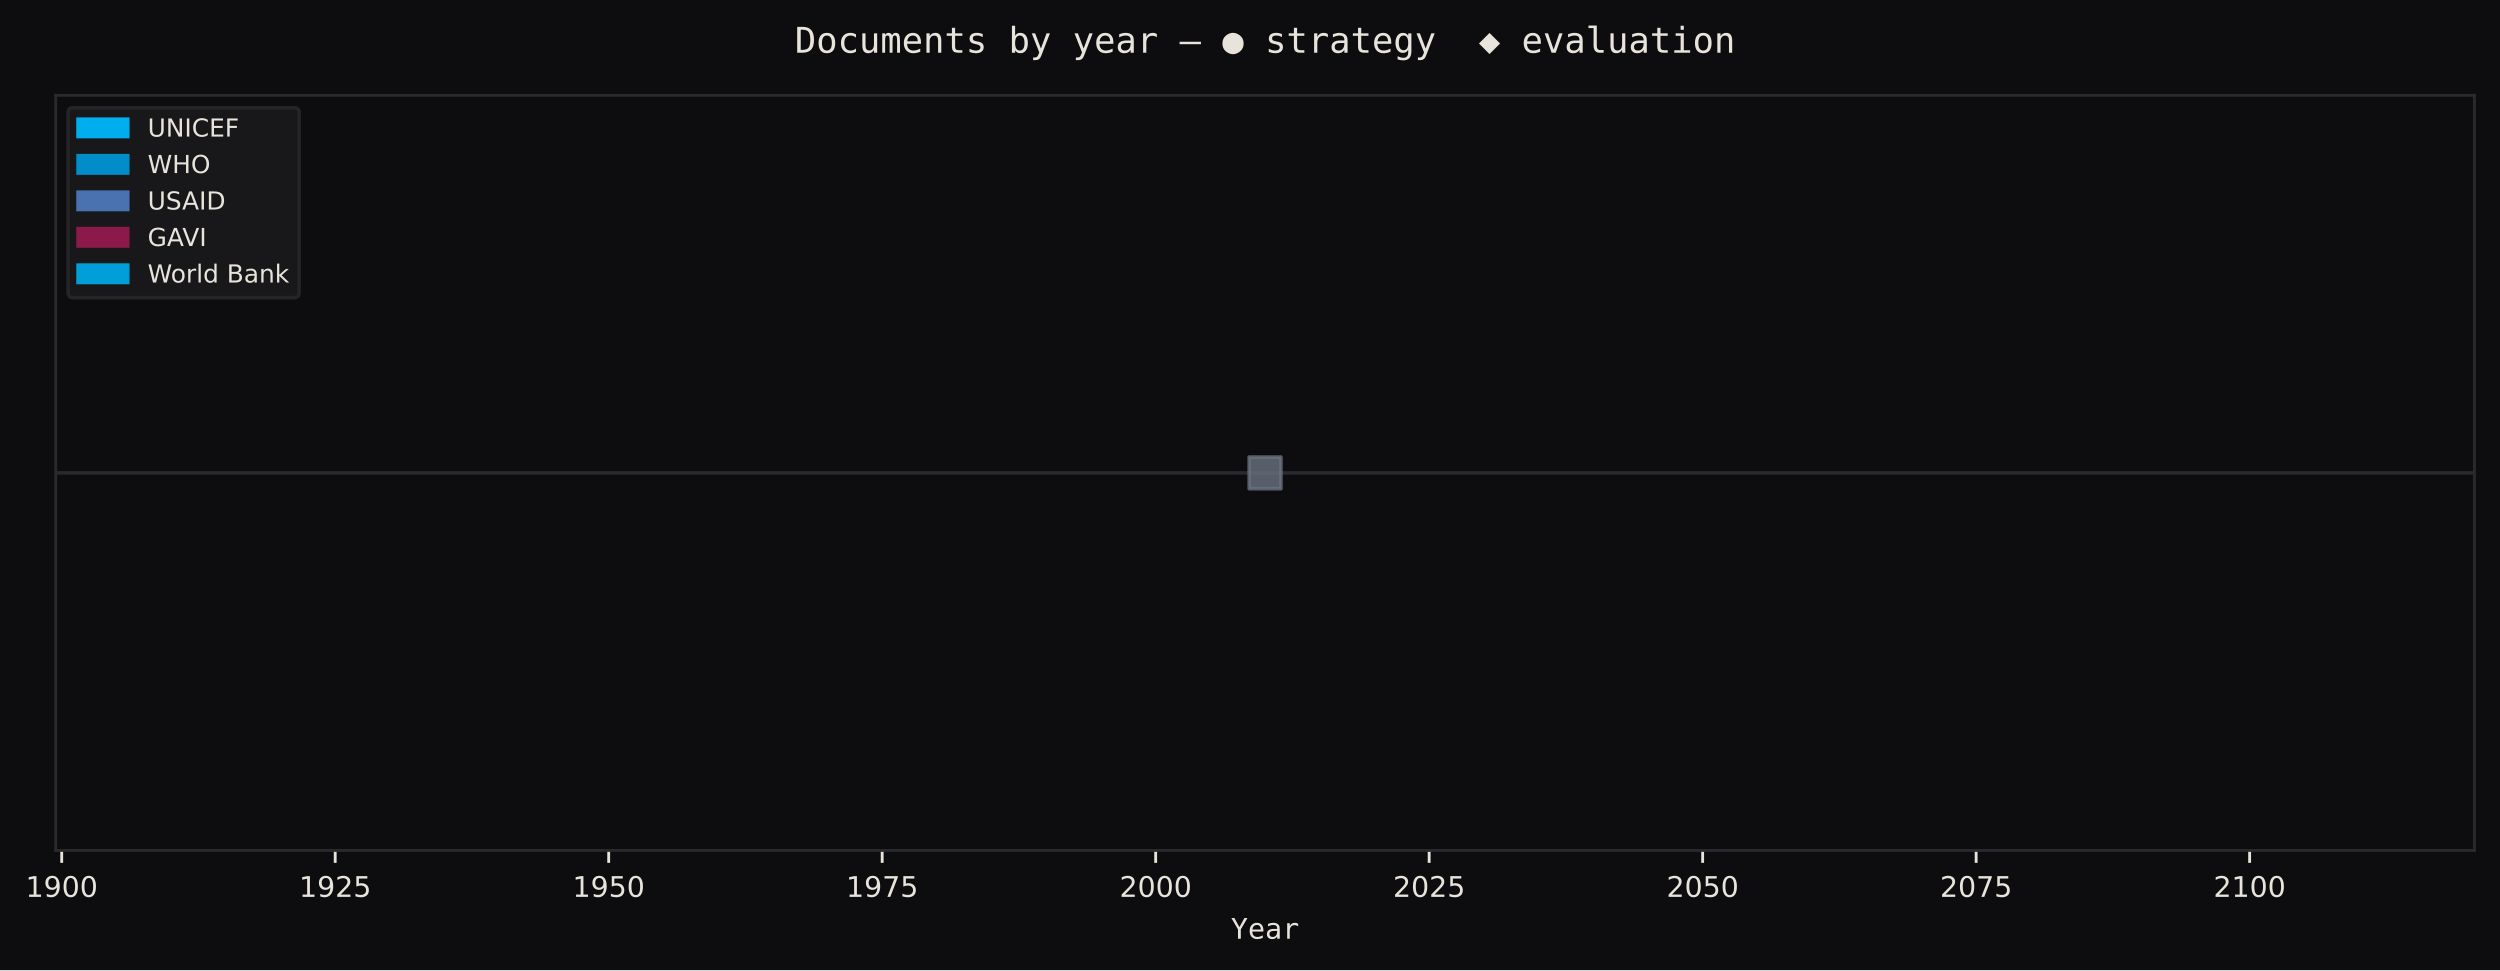
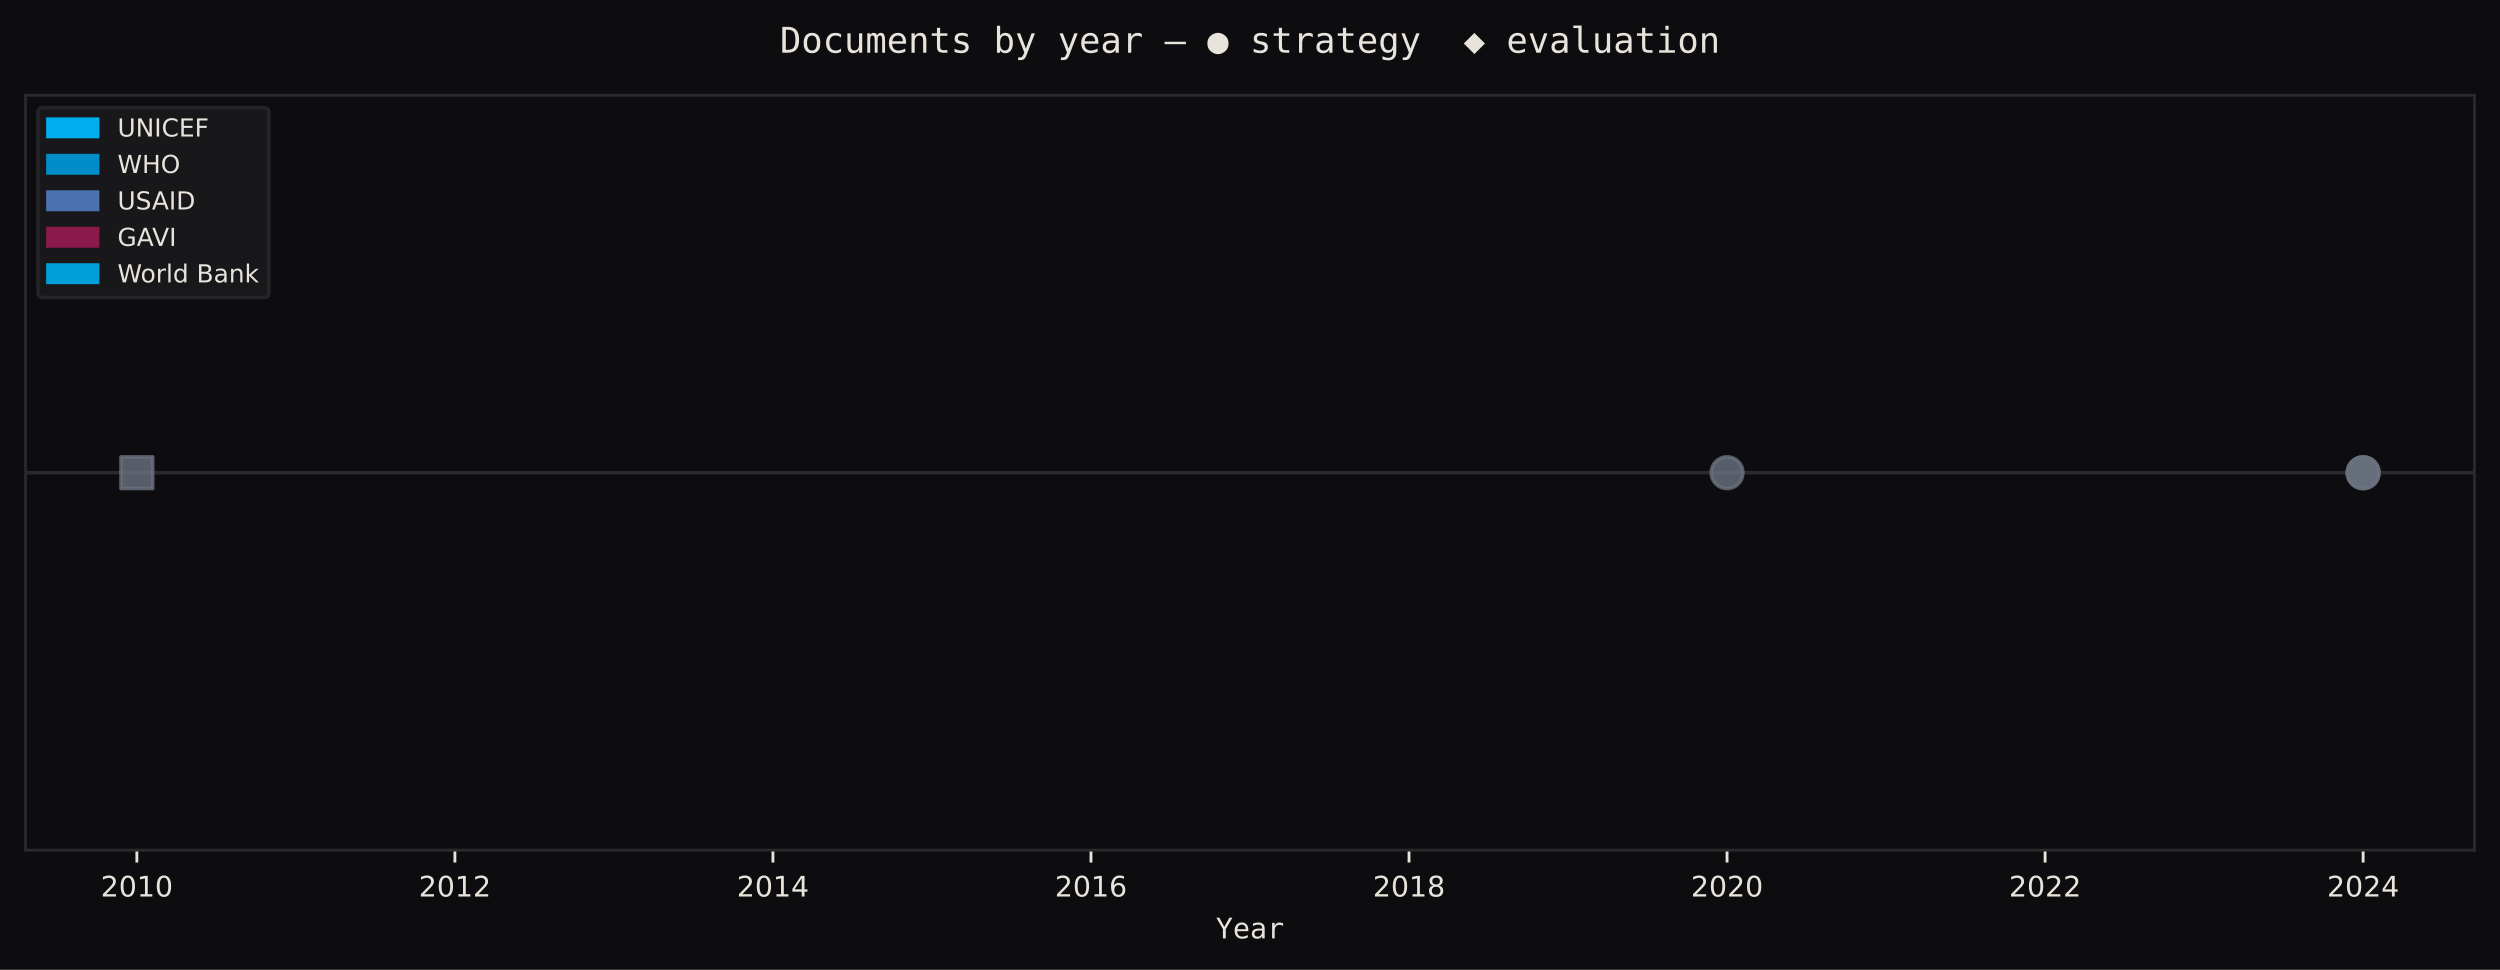
- <svg xmlns="http://www.w3.org/2000/svg" xmlns:xlink="http://www.w3.org/1999/xlink" width="704.148pt" height="273.259pt" viewBox="0 0 704.148 273.259" version="1.1">
+ <svg xmlns="http://www.w3.org/2000/svg" xmlns:xlink="http://www.w3.org/1999/xlink" width="704.4pt" height="273.259pt" viewBox="0 0 704.4 273.259" version="1.1">
  <defs>
    <style type="text/css">*{stroke-linejoin: round; stroke-linecap: butt}</style>
  </defs>
  <g id="figure_1">
    <g id="patch_1">
-       <path d="M 0 273.259  L 704.148 273.259  L 704.148 0  L 0 0  z " style="fill: #0d0d0f" />
+       <path d="M 0 273.259  L 704.4 273.259  L 704.4 0  L 0 0  z " style="fill: #0d0d0f" />
    </g>
    <g id="axes_1">
      <g id="patch_2">
-         <path d="M 15.685 239.532  L 696.948 239.532  L 696.948 26.852  L 15.685 26.852  z " style="fill: #0d0d0f" />
+         <path d="M 7.2 239.532  L 697.2 239.532  L 697.2 26.852  L 7.2 26.852  z " style="fill: #0d0d0f" />
      </g>
      <g id="line2d_1">
-         <path d="M 15.685 133.192  L 696.948 133.192  " clip-path="url(#pc8e62abcc4)" style="fill: none; stroke: #2a2a2e; stroke-linecap: square" />
+         <path d="M 7.2 133.192  L 697.2 133.192  " clip-path="url(#pa1f6f0c1e7)" style="fill: none; stroke: #2a2a2e; stroke-linecap: square" />
      </g>
      <g id="matplotlib.axis_1">
        <g id="xtick_1">
          <g id="line2d_2">
            <defs>
-               <path id="m8411ef0362" d="M 0 0  L 0 3.5  " style="stroke: #e8e4dc; stroke-width: 0.8" />
-             </defs>
-             <g>
-               <use xlink:href="#m8411ef0362" x="17.38" y="239.532" style="fill: #e8e4dc; stroke: #e8e4dc; stroke-width: 0.8" />
+               <path id="md924db28dc" d="M 0 0  L 0 3.5  " style="stroke: #e8e4dc; stroke-width: 0.8" />
+             </defs>
+             <g>
+               <use xlink:href="#md924db28dc" x="38.564" y="239.532" style="fill: #e8e4dc; stroke: #e8e4dc; stroke-width: 0.8" />
            </g>
          </g>
          <g id="text_1">
-             <g style="fill: #e8e4dc" transform="translate(7.2 252.6103) scale(0.08 -0.08)">
+             <g style="fill: #e8e4dc" transform="translate(28.38364 252.6103) scale(0.08 -0.08)">
              <defs>
+                 <path id="DejaVuSans-32" d="M 1228 531  L 3431 531  L 3431 0  L 469 0  L 469 531  Q 828 903 1448 1529  Q 2069 2156 2228 2338  Q 2531 2678 2651 2914  Q 2772 3150 2772 3378  Q 2772 3750 2511 3984  Q 2250 4219 1831 4219  Q 1534 4219 1204 4116  Q 875 4013 500 3803  L 500 4441  Q 881 4594 1212 4672  Q 1544 4750 1819 4750  Q 2544 4750 2975 4387  Q 3406 4025 3406 3419  Q 3406 3131 3298 2873  Q 3191 2616 2906 2266  Q 2828 2175 2409 1742  Q 1991 1309 1228 531  z " transform="scale(0.015625)" />
+                 <path id="DejaVuSans-30" d="M 2034 4250  Q 1547 4250 1301 3770  Q 1056 3291 1056 2328  Q 1056 1369 1301 889  Q 1547 409 2034 409  Q 2525 409 2770 889  Q 3016 1369 3016 2328  Q 3016 3291 2770 3770  Q 2525 4250 2034 4250  z M 2034 4750  Q 2819 4750 3233 4129  Q 3647 3509 3647 2328  Q 3647 1150 3233 529  Q 2819 -91 2034 -91  Q 1250 -91 836 529  Q 422 1150 422 2328  Q 422 3509 836 4129  Q 1250 4750 2034 4750  z " transform="scale(0.015625)" />
                <path id="DejaVuSans-31" d="M 794 531  L 1825 531  L 1825 4091  L 703 3866  L 703 4441  L 1819 4666  L 2450 4666  L 2450 531  L 3481 531  L 3481 0  L 794 0  L 794 531  z " transform="scale(0.015625)" />
-                 <path id="DejaVuSans-39" d="M 703 97  L 703 672  Q 941 559 1184 500  Q 1428 441 1663 441  Q 2288 441 2617 861  Q 2947 1281 2994 2138  Q 2813 1869 2534 1725  Q 2256 1581 1919 1581  Q 1219 1581 811 2004  Q 403 2428 403 3163  Q 403 3881 828 4315  Q 1253 4750 1959 4750  Q 2769 4750 3195 4129  Q 3622 3509 3622 2328  Q 3622 1225 3098 567  Q 2575 -91 1691 -91  Q 1453 -91 1209 -44  Q 966 3 703 97  z M 1959 2075  Q 2384 2075 2632 2365  Q 2881 2656 2881 3163  Q 2881 3666 2632 3958  Q 2384 4250 1959 4250  Q 1534 4250 1286 3958  Q 1038 3666 1038 3163  Q 1038 2656 1286 2365  Q 1534 2075 1959 2075  z " transform="scale(0.015625)" />
-                 <path id="DejaVuSans-30" d="M 2034 4250  Q 1547 4250 1301 3770  Q 1056 3291 1056 2328  Q 1056 1369 1301 889  Q 1547 409 2034 409  Q 2525 409 2770 889  Q 3016 1369 3016 2328  Q 3016 3291 2770 3770  Q 2525 4250 2034 4250  z M 2034 4750  Q 2819 4750 3233 4129  Q 3647 3509 3647 2328  Q 3647 1150 3233 529  Q 2819 -91 2034 -91  Q 1250 -91 836 529  Q 422 1150 422 2328  Q 422 3509 836 4129  Q 1250 4750 2034 4750  z " transform="scale(0.015625)" />
              </defs>
-               <use xlink:href="#DejaVuSans-31" />
-               <use xlink:href="#DejaVuSans-39" transform="translate(63.62305 0)" />
-               <use xlink:href="#DejaVuSans-30" transform="translate(127.2461 0)" />
+               <use xlink:href="#DejaVuSans-32" />
+               <use xlink:href="#DejaVuSans-30" transform="translate(63.62305 0)" />
+               <use xlink:href="#DejaVuSans-31" transform="translate(127.2461 0)" />
              <use xlink:href="#DejaVuSans-30" transform="translate(190.8691 0)" />
            </g>
          </g>
        </g>
        <g id="xtick_2">
          <g id="line2d_3">
            <g>
-               <use xlink:href="#m8411ef0362" x="94.411" y="239.532" style="fill: #e8e4dc; stroke: #e8e4dc; stroke-width: 0.8" />
+               <use xlink:href="#md924db28dc" x="128.174" y="239.532" style="fill: #e8e4dc; stroke: #e8e4dc; stroke-width: 0.8" />
            </g>
          </g>
          <g id="text_2">
-             <g style="fill: #e8e4dc" transform="translate(84.2311 252.6103) scale(0.08 -0.08)">
-               <defs>
-                 <path id="DejaVuSans-32" d="M 1228 531  L 3431 531  L 3431 0  L 469 0  L 469 531  Q 828 903 1448 1529  Q 2069 2156 2228 2338  Q 2531 2678 2651 2914  Q 2772 3150 2772 3378  Q 2772 3750 2511 3984  Q 2250 4219 1831 4219  Q 1534 4219 1204 4116  Q 875 4013 500 3803  L 500 4441  Q 881 4594 1212 4672  Q 1544 4750 1819 4750  Q 2544 4750 2975 4387  Q 3406 4025 3406 3419  Q 3406 3131 3298 2873  Q 3191 2616 2906 2266  Q 2828 2175 2409 1742  Q 1991 1309 1228 531  z " transform="scale(0.015625)" />
-                 <path id="DejaVuSans-35" d="M 691 4666  L 3169 4666  L 3169 4134  L 1269 4134  L 1269 2991  Q 1406 3038 1543 3061  Q 1681 3084 1819 3084  Q 2600 3084 3056 2656  Q 3513 2228 3513 1497  Q 3513 744 3044 326  Q 2575 -91 1722 -91  Q 1428 -91 1123 -41  Q 819 9 494 109  L 494 744  Q 775 591 1075 516  Q 1375 441 1709 441  Q 2250 441 2565 725  Q 2881 1009 2881 1497  Q 2881 1984 2565 2268  Q 2250 2553 1709 2553  Q 1456 2553 1204 2497  Q 953 2441 691 2322  L 691 4666  z " transform="scale(0.015625)" />
-               </defs>
-               <use xlink:href="#DejaVuSans-31" />
-               <use xlink:href="#DejaVuSans-39" transform="translate(63.62305 0)" />
-               <use xlink:href="#DejaVuSans-32" transform="translate(127.2461 0)" />
-               <use xlink:href="#DejaVuSans-35" transform="translate(190.8691 0)" />
+             <g style="fill: #e8e4dc" transform="translate(117.994 252.6103) scale(0.08 -0.08)">
+               <use xlink:href="#DejaVuSans-32" />
+               <use xlink:href="#DejaVuSans-30" transform="translate(63.62305 0)" />
+               <use xlink:href="#DejaVuSans-31" transform="translate(127.2461 0)" />
+               <use xlink:href="#DejaVuSans-32" transform="translate(190.8691 0)" />
            </g>
          </g>
        </g>
        <g id="xtick_3">
          <g id="line2d_4">
            <g>
-               <use xlink:href="#m8411ef0362" x="171.442" y="239.532" style="fill: #e8e4dc; stroke: #e8e4dc; stroke-width: 0.8" />
+               <use xlink:href="#md924db28dc" x="217.784" y="239.532" style="fill: #e8e4dc; stroke: #e8e4dc; stroke-width: 0.8" />
            </g>
          </g>
          <g id="text_3">
-             <g style="fill: #e8e4dc" transform="translate(161.2622 252.6103) scale(0.08 -0.08)">
-               <use xlink:href="#DejaVuSans-31" />
-               <use xlink:href="#DejaVuSans-39" transform="translate(63.62305 0)" />
-               <use xlink:href="#DejaVuSans-35" transform="translate(127.2461 0)" />
-               <use xlink:href="#DejaVuSans-30" transform="translate(190.8691 0)" />
+             <g style="fill: #e8e4dc" transform="translate(207.6044 252.6103) scale(0.08 -0.08)">
+               <defs>
+                 <path id="DejaVuSans-34" d="M 2419 4116  L 825 1625  L 2419 1625  L 2419 4116  z M 2253 4666  L 3047 4666  L 3047 1625  L 3713 1625  L 3713 1100  L 3047 1100  L 3047 0  L 2419 0  L 2419 1100  L 313 1100  L 313 1709  L 2253 4666  z " transform="scale(0.015625)" />
+               </defs>
+               <use xlink:href="#DejaVuSans-32" />
+               <use xlink:href="#DejaVuSans-30" transform="translate(63.62305 0)" />
+               <use xlink:href="#DejaVuSans-31" transform="translate(127.2461 0)" />
+               <use xlink:href="#DejaVuSans-34" transform="translate(190.8691 0)" />
            </g>
          </g>
        </g>
        <g id="xtick_4">
          <g id="line2d_5">
            <g>
-               <use xlink:href="#m8411ef0362" x="248.473" y="239.532" style="fill: #e8e4dc; stroke: #e8e4dc; stroke-width: 0.8" />
+               <use xlink:href="#md924db28dc" x="307.395" y="239.532" style="fill: #e8e4dc; stroke: #e8e4dc; stroke-width: 0.8" />
            </g>
          </g>
          <g id="text_4">
-             <g style="fill: #e8e4dc" transform="translate(238.2933 252.6103) scale(0.08 -0.08)">
+             <g style="fill: #e8e4dc" transform="translate(297.2148 252.6103) scale(0.08 -0.08)">
              <defs>
-                 <path id="DejaVuSans-37" d="M 525 4666  L 3525 4666  L 3525 4397  L 1831 0  L 1172 0  L 2766 4134  L 525 4134  L 525 4666  z " transform="scale(0.015625)" />
+                 <path id="DejaVuSans-36" d="M 2113 2584  Q 1688 2584 1439 2293  Q 1191 2003 1191 1497  Q 1191 994 1439 701  Q 1688 409 2113 409  Q 2538 409 2786 701  Q 3034 994 3034 1497  Q 3034 2003 2786 2293  Q 2538 2584 2113 2584  z M 3366 4563  L 3366 3988  Q 3128 4100 2886 4159  Q 2644 4219 2406 4219  Q 1781 4219 1451 3797  Q 1122 3375 1075 2522  Q 1259 2794 1537 2939  Q 1816 3084 2150 3084  Q 2853 3084 3261 2657  Q 3669 2231 3669 1497  Q 3669 778 3244 343  Q 2819 -91 2113 -91  Q 1303 -91 875 529  Q 447 1150 447 2328  Q 447 3434 972 4092  Q 1497 4750 2381 4750  Q 2619 4750 2861 4703  Q 3103 4656 3366 4563  z " transform="scale(0.015625)" />
              </defs>
-               <use xlink:href="#DejaVuSans-31" />
-               <use xlink:href="#DejaVuSans-39" transform="translate(63.62305 0)" />
-               <use xlink:href="#DejaVuSans-37" transform="translate(127.2461 0)" />
-               <use xlink:href="#DejaVuSans-35" transform="translate(190.8691 0)" />
+               <use xlink:href="#DejaVuSans-32" />
+               <use xlink:href="#DejaVuSans-30" transform="translate(63.62305 0)" />
+               <use xlink:href="#DejaVuSans-31" transform="translate(127.2461 0)" />
+               <use xlink:href="#DejaVuSans-36" transform="translate(190.8691 0)" />
            </g>
          </g>
        </g>
        <g id="xtick_5">
          <g id="line2d_6">
            <g>
-               <use xlink:href="#m8411ef0362" x="325.504" y="239.532" style="fill: #e8e4dc; stroke: #e8e4dc; stroke-width: 0.8" />
+               <use xlink:href="#md924db28dc" x="397.005" y="239.532" style="fill: #e8e4dc; stroke: #e8e4dc; stroke-width: 0.8" />
            </g>
          </g>
          <g id="text_5">
-             <g style="fill: #e8e4dc" transform="translate(315.3244 252.6103) scale(0.08 -0.08)">
-               <use xlink:href="#DejaVuSans-32" />
-               <use xlink:href="#DejaVuSans-30" transform="translate(63.62305 0)" />
-               <use xlink:href="#DejaVuSans-30" transform="translate(127.2461 0)" />
-               <use xlink:href="#DejaVuSans-30" transform="translate(190.8691 0)" />
+             <g style="fill: #e8e4dc" transform="translate(386.8252 252.6103) scale(0.08 -0.08)">
+               <defs>
+                 <path id="DejaVuSans-38" d="M 2034 2216  Q 1584 2216 1326 1975  Q 1069 1734 1069 1313  Q 1069 891 1326 650  Q 1584 409 2034 409  Q 2484 409 2743 651  Q 3003 894 3003 1313  Q 3003 1734 2745 1975  Q 2488 2216 2034 2216  z M 1403 2484  Q 997 2584 770 2862  Q 544 3141 544 3541  Q 544 4100 942 4425  Q 1341 4750 2034 4750  Q 2731 4750 3128 4425  Q 3525 4100 3525 3541  Q 3525 3141 3298 2862  Q 3072 2584 2669 2484  Q 3125 2378 3379 2068  Q 3634 1759 3634 1313  Q 3634 634 3220 271  Q 2806 -91 2034 -91  Q 1263 -91 848 271  Q 434 634 434 1313  Q 434 1759 690 2068  Q 947 2378 1403 2484  z M 1172 3481  Q 1172 3119 1398 2916  Q 1625 2713 2034 2713  Q 2441 2713 2670 2916  Q 2900 3119 2900 3481  Q 2900 3844 2670 4047  Q 2441 4250 2034 4250  Q 1625 4250 1398 4047  Q 1172 3844 1172 3481  z " transform="scale(0.015625)" />
+               </defs>
+               <use xlink:href="#DejaVuSans-32" />
+               <use xlink:href="#DejaVuSans-30" transform="translate(63.62305 0)" />
+               <use xlink:href="#DejaVuSans-31" transform="translate(127.2461 0)" />
+               <use xlink:href="#DejaVuSans-38" transform="translate(190.8691 0)" />
            </g>
          </g>
        </g>
        <g id="xtick_6">
          <g id="line2d_7">
            <g>
-               <use xlink:href="#m8411ef0362" x="402.536" y="239.532" style="fill: #e8e4dc; stroke: #e8e4dc; stroke-width: 0.8" />
+               <use xlink:href="#md924db28dc" x="486.616" y="239.532" style="fill: #e8e4dc; stroke: #e8e4dc; stroke-width: 0.8" />
            </g>
          </g>
          <g id="text_6">
-             <g style="fill: #e8e4dc" transform="translate(392.3555 252.6103) scale(0.08 -0.08)">
+             <g style="fill: #e8e4dc" transform="translate(476.4356 252.6103) scale(0.08 -0.08)">
              <use xlink:href="#DejaVuSans-32" />
              <use xlink:href="#DejaVuSans-30" transform="translate(63.62305 0)" />
              <use xlink:href="#DejaVuSans-32" transform="translate(127.2461 0)" />
-               <use xlink:href="#DejaVuSans-35" transform="translate(190.8691 0)" />
+               <use xlink:href="#DejaVuSans-30" transform="translate(190.8691 0)" />
            </g>
          </g>
        </g>
        <g id="xtick_7">
          <g id="line2d_8">
            <g>
-               <use xlink:href="#m8411ef0362" x="479.567" y="239.532" style="fill: #e8e4dc; stroke: #e8e4dc; stroke-width: 0.8" />
+               <use xlink:href="#md924db28dc" x="576.226" y="239.532" style="fill: #e8e4dc; stroke: #e8e4dc; stroke-width: 0.8" />
            </g>
          </g>
          <g id="text_7">
-             <g style="fill: #e8e4dc" transform="translate(469.3866 252.6103) scale(0.08 -0.08)">
-               <use xlink:href="#DejaVuSans-32" />
-               <use xlink:href="#DejaVuSans-30" transform="translate(63.62305 0)" />
-               <use xlink:href="#DejaVuSans-35" transform="translate(127.2461 0)" />
-               <use xlink:href="#DejaVuSans-30" transform="translate(190.8691 0)" />
+             <g style="fill: #e8e4dc" transform="translate(566.046 252.6103) scale(0.08 -0.08)">
+               <use xlink:href="#DejaVuSans-32" />
+               <use xlink:href="#DejaVuSans-30" transform="translate(63.62305 0)" />
+               <use xlink:href="#DejaVuSans-32" transform="translate(127.2461 0)" />
+               <use xlink:href="#DejaVuSans-32" transform="translate(190.8691 0)" />
            </g>
          </g>
        </g>
        <g id="xtick_8">
          <g id="line2d_9">
            <g>
-               <use xlink:href="#m8411ef0362" x="556.598" y="239.532" style="fill: #e8e4dc; stroke: #e8e4dc; stroke-width: 0.8" />
+               <use xlink:href="#md924db28dc" x="665.836" y="239.532" style="fill: #e8e4dc; stroke: #e8e4dc; stroke-width: 0.8" />
            </g>
          </g>
          <g id="text_8">
-             <g style="fill: #e8e4dc" transform="translate(546.4177 252.6103) scale(0.08 -0.08)">
-               <use xlink:href="#DejaVuSans-32" />
-               <use xlink:href="#DejaVuSans-30" transform="translate(63.62305 0)" />
-               <use xlink:href="#DejaVuSans-37" transform="translate(127.2461 0)" />
-               <use xlink:href="#DejaVuSans-35" transform="translate(190.8691 0)" />
-             </g>
-           </g>
-         </g>
-         <g id="xtick_9">
-           <g id="line2d_10">
-             <g>
-               <use xlink:href="#m8411ef0362" x="633.629" y="239.532" style="fill: #e8e4dc; stroke: #e8e4dc; stroke-width: 0.8" />
-             </g>
-           </g>
-           <g id="text_9">
-             <g style="fill: #e8e4dc" transform="translate(623.4488 252.6103) scale(0.08 -0.08)">
-               <use xlink:href="#DejaVuSans-32" />
-               <use xlink:href="#DejaVuSans-31" transform="translate(63.62305 0)" />
-               <use xlink:href="#DejaVuSans-30" transform="translate(127.2461 0)" />
-               <use xlink:href="#DejaVuSans-30" transform="translate(190.8691 0)" />
-             </g>
-           </g>
-         </g>
-         <g id="text_10">
-           <g style="fill: #e8e4dc" transform="translate(346.6843 264.3953) scale(0.08 -0.08)">
+             <g style="fill: #e8e4dc" transform="translate(655.6564 252.6103) scale(0.08 -0.08)">
+               <use xlink:href="#DejaVuSans-32" />
+               <use xlink:href="#DejaVuSans-30" transform="translate(63.62305 0)" />
+               <use xlink:href="#DejaVuSans-32" transform="translate(127.2461 0)" />
+               <use xlink:href="#DejaVuSans-34" transform="translate(190.8691 0)" />
+             </g>
+           </g>
+         </g>
+         <g id="text_9">
+           <g style="fill: #e8e4dc" transform="translate(342.5675 264.3953) scale(0.08 -0.08)">
            <defs>
              <path id="DejaVuSansMono-59" d="M 116 4666  L 788 4666  L 1925 2606  L 3059 4666  L 3738 4666  L 2241 2094  L 2241 0  L 1606 0  L 1606 2094  L 116 4666  z " transform="scale(0.015625)" />
              <path id="DejaVuSansMono-65" d="M 3475 1894  L 3475 1613  L 984 1613  L 984 1594  Q 984 1022 1282 709  Q 1581 397 2125 397  Q 2400 397 2700 484  Q 3000 572 3341 750  L 3341 178  Q 3013 44 2708 -23  Q 2403 -91 2119 -91  Q 1303 -91 843 398  Q 384 888 384 1747  Q 384 2584 834 3084  Q 1284 3584 2034 3584  Q 2703 3584 3089 3131  Q 3475 2678 3475 1894  z M 2900 2063  Q 2888 2569 2661 2833  Q 2434 3097 2009 3097  Q 1594 3097 1325 2822  Q 1056 2547 1006 2059  L 2900 2063  z " transform="scale(0.015625)" />
              <path id="DejaVuSansMono-61" d="M 2194 1759  L 2003 1759  Q 1500 1759 1245 1582  Q 991 1406 991 1056  Q 991 741 1181 566  Q 1372 391 1709 391  Q 2184 391 2456 720  Q 2728 1050 2731 1631  L 2731 1759  L 2194 1759  z M 3309 1997  L 3309 0  L 2731 0  L 2731 519  Q 2547 206 2267 57  Q 1988 -91 1588 -91  Q 1053 -91 734 211  Q 416 513 416 1019  Q 416 1603 808 1906  Q 1200 2209 1959 2209  L 2731 2209  L 2731 2300  Q 2728 2719 2518 2908  Q 2309 3097 1850 3097  Q 1556 3097 1256 3012  Q 956 2928 672 2766  L 672 3341  Q 991 3463 1283 3523  Q 1575 3584 1850 3584  Q 2284 3584 2592 3456  Q 2900 3328 3091 3072  Q 3209 2916 3259 2686  Q 3309 2456 3309 1997  z " transform="scale(0.015625)" />
              <path id="DejaVuSansMono-72" d="M 3609 2778  Q 3425 2922 3234 2987  Q 3044 3053 2816 3053  Q 2278 3053 1993 2715  Q 1709 2378 1709 1741  L 1709 0  L 1131 0  L 1131 3500  L 1709 3500  L 1709 2816  Q 1853 3188 2151 3386  Q 2450 3584 2859 3584  Q 3072 3584 3256 3531  Q 3441 3478 3609 3366  L 3609 2778  z " transform="scale(0.015625)" />
            </defs>
            <use xlink:href="#DejaVuSansMono-59" />
            <use xlink:href="#DejaVuSansMono-65" transform="translate(60.20508 0)" />
            <use xlink:href="#DejaVuSansMono-61" transform="translate(120.4102 0)" />
            <use xlink:href="#DejaVuSansMono-72" transform="translate(180.6152 0)" />
          </g>
        </g>
      </g>
      <g id="matplotlib.axis_2" />
      <g id="patch_3">
-         <path d="M 15.685 239.532  L 15.685 26.852  " style="fill: none; stroke: #2a2a2e; stroke-width: 0.8; stroke-linejoin: miter; stroke-linecap: square" />
+         <path d="M 7.2 239.532  L 7.2 26.852  " style="fill: none; stroke: #2a2a2e; stroke-width: 0.8; stroke-linejoin: miter; stroke-linecap: square" />
      </g>
      <g id="patch_4">
-         <path d="M 696.948 239.532  L 696.948 26.852  " style="fill: none; stroke: #2a2a2e; stroke-width: 0.8; stroke-linejoin: miter; stroke-linecap: square" />
+         <path d="M 697.2 239.532  L 697.2 26.852  " style="fill: none; stroke: #2a2a2e; stroke-width: 0.8; stroke-linejoin: miter; stroke-linecap: square" />
      </g>
      <g id="patch_5">
-         <path d="M 15.685 239.532  L 696.948 239.532  " style="fill: none; stroke: #2a2a2e; stroke-width: 0.8; stroke-linejoin: miter; stroke-linecap: square" />
+         <path d="M 7.2 239.532  L 697.2 239.532  " style="fill: none; stroke: #2a2a2e; stroke-width: 0.8; stroke-linejoin: miter; stroke-linecap: square" />
      </g>
      <g id="patch_6">
-         <path d="M 15.685 26.852  L 696.948 26.852  " style="fill: none; stroke: #2a2a2e; stroke-width: 0.8; stroke-linejoin: miter; stroke-linecap: square" />
+         <path d="M 7.2 26.852  L 697.2 26.852  " style="fill: none; stroke: #2a2a2e; stroke-width: 0.8; stroke-linejoin: miter; stroke-linecap: square" />
      </g>
      <g id="PathCollection_1">
        <defs>
-           <path id="m67ac6a0fa6" d="M -4.472 4.472  L 4.472 4.472  L 4.472 -4.472  L -4.472 -4.472  z " style="stroke: #6b7280; stroke-opacity: 0.8" />
+           <path id="md2026f4e2e" d="M -4.472 4.472  L 4.472 4.472  L 4.472 -4.472  L -4.472 -4.472  z " style="stroke: #6b7280; stroke-opacity: 0.8" />
        </defs>
-         <g clip-path="url(#pc8e62abcc4)">
-           <use xlink:href="#m67ac6a0fa6" x="356.317" y="133.192" style="fill: #6b7280; fill-opacity: 0.8; stroke: #6b7280; stroke-opacity: 0.8" />
-         </g>
-       </g>
-       <g id="text_11">
-         <g style="fill: #e8e4dc" transform="translate(223.87 14.85156) scale(0.1 -0.1)">
+         <g clip-path="url(#pa1f6f0c1e7)">
+           <use xlink:href="#md2026f4e2e" x="38.564" y="133.192" style="fill: #6b7280; fill-opacity: 0.8; stroke: #6b7280; stroke-opacity: 0.8" />
+         </g>
+       </g>
+       <g id="PathCollection_2">
+         <defs>
+           <path id="ma6a1034d09" d="M 0 4.472  C 1.186 4.472 2.324 4.001 3.162 3.162  C 4.001 2.324 4.472 1.186 4.472 0  C 4.472 -1.186 4.001 -2.324 3.162 -3.162  C 2.324 -4.001 1.186 -4.472 0 -4.472  C -1.186 -4.472 -2.324 -4.001 -3.162 -3.162  C -4.001 -2.324 -4.472 -1.186 -4.472 0  C -4.472 1.186 -4.001 2.324 -3.162 3.162  C -2.324 4.001 -1.186 4.472 0 4.472  z " style="stroke: #6b7280; stroke-opacity: 0.8" />
+         </defs>
+         <g clip-path="url(#pa1f6f0c1e7)">
+           <use xlink:href="#ma6a1034d09" x="665.836" y="133.192" style="fill: #6b7280; fill-opacity: 0.8; stroke: #6b7280; stroke-opacity: 0.8" />
+         </g>
+       </g>
+       <g id="PathCollection_3">
+         <g clip-path="url(#pa1f6f0c1e7)">
+           <use xlink:href="#ma6a1034d09" x="486.616" y="133.192" style="fill: #6b7280; fill-opacity: 0.8; stroke: #6b7280; stroke-opacity: 0.8" />
+         </g>
+       </g>
+       <g id="PathCollection_4">
+         <g clip-path="url(#pa1f6f0c1e7)">
+           <use xlink:href="#ma6a1034d09" x="665.836" y="133.192" style="fill: #6b7280; fill-opacity: 0.8; stroke: #6b7280; stroke-opacity: 0.8" />
+         </g>
+       </g>
+       <g id="text_10">
+         <g style="fill: #e8e4dc" transform="translate(219.7531 14.85156) scale(0.1 -0.1)">
          <defs>
            <path id="DejaVuSansMono-44" d="M 1363 519  Q 2159 519 2475 911  Q 2791 1303 2791 2328  Q 2791 3363 2477 3755  Q 2163 4147 1363 4147  L 1063 4147  L 1063 519  L 1363 519  z M 1375 4666  Q 2444 4666 2950 4097  Q 3456 3528 3456 2328  Q 3456 1134 2950 567  Q 2444 0 1375 0  L 428 0  L 428 4666  L 1375 4666  z " transform="scale(0.015625)" />
            <path id="DejaVuSansMono-6f" d="M 1925 3097  Q 1488 3097 1263 2756  Q 1038 2416 1038 1747  Q 1038 1081 1263 739  Q 1488 397 1925 397  Q 2366 397 2591 739  Q 2816 1081 2816 1747  Q 2816 2416 2591 2756  Q 2366 3097 1925 3097  z M 1925 3584  Q 2653 3584 3039 3112  Q 3425 2641 3425 1747  Q 3425 850 3040 379  Q 2656 -91 1925 -91  Q 1197 -91 812 379  Q 428 850 428 1747  Q 428 2641 812 3112  Q 1197 3584 1925 3584  z " transform="scale(0.015625)" />
            <path id="DejaVuSansMono-63" d="M 3316 178  Q 3084 44 2839 -23  Q 2594 -91 2338 -91  Q 1525 -91 1067 396  Q 609 884 609 1747  Q 609 2609 1067 3096  Q 1525 3584 2338 3584  Q 2591 3584 2831 3518  Q 3072 3453 3316 3316  L 3316 2713  Q 3088 2916 2858 3006  Q 2628 3097 2338 3097  Q 1797 3097 1506 2747  Q 1216 2397 1216 1747  Q 1216 1100 1508 748  Q 1800 397 2338 397  Q 2638 397 2875 489  Q 3113 581 3316 775  L 3316 178  z " transform="scale(0.015625)" />
            <path id="DejaVuSansMono-75" d="M 609 1325  L 609 3494  L 1184 3494  L 1184 1325  Q 1184 853 1351 631  Q 1519 409 1869 409  Q 2275 409 2490 695  Q 2706 981 2706 1516  L 2706 3494  L 3284 3494  L 3284 0  L 2706 0  L 2706 525  Q 2553 222 2289 65  Q 2025 -91 1672 -91  Q 1134 -91 871 261  Q 609 613 609 1325  z " transform="scale(0.015625)" />
            <path id="DejaVuSansMono-6d" d="M 2113 3144  Q 2219 3369 2383 3476  Q 2547 3584 2778 3584  Q 3200 3584 3373 3257  Q 3547 2931 3547 2028  L 3547 0  L 3022 0  L 3022 2003  Q 3022 2744 2939 2923  Q 2856 3103 2638 3103  Q 2388 3103 2295 2911  Q 2203 2719 2203 2003  L 2203 0  L 1678 0  L 1678 2003  Q 1678 2753 1589 2928  Q 1500 3103 1269 3103  Q 1041 3103 952 2911  Q 863 2719 863 2003  L 863 0  L 341 0  L 341 3500  L 863 3500  L 863 3200  Q 966 3388 1120 3486  Q 1275 3584 1472 3584  Q 1709 3584 1867 3475  Q 2025 3366 2113 3144  z " transform="scale(0.015625)" />
            <path id="DejaVuSansMono-6e" d="M 3284 2169  L 3284 0  L 2706 0  L 2706 2169  Q 2706 2641 2540 2862  Q 2375 3084 2022 3084  Q 1619 3084 1401 2798  Q 1184 2513 1184 1978  L 1184 0  L 609 0  L 609 3500  L 1184 3500  L 1184 2975  Q 1338 3275 1600 3429  Q 1863 3584 2222 3584  Q 2756 3584 3020 3232  Q 3284 2881 3284 2169  z " transform="scale(0.015625)" />
            <path id="DejaVuSansMono-74" d="M 1919 4494  L 1919 3500  L 3225 3500  L 3225 3053  L 1919 3053  L 1919 1153  Q 1919 766 2066 612  Q 2213 459 2578 459  L 3225 459  L 3225 0  L 2522 0  Q 1875 0 1609 259  Q 1344 519 1344 1153  L 1344 3053  L 409 3053  L 409 3500  L 1344 3500  L 1344 4494  L 1919 4494  z " transform="scale(0.015625)" />
            <path id="DejaVuSansMono-73" d="M 3041 3378  L 3041 2816  Q 2794 2959 2544 3031  Q 2294 3103 2034 3103  Q 1644 3103 1451 2976  Q 1259 2850 1259 2591  Q 1259 2356 1403 2240  Q 1547 2125 2119 2016  L 2350 1972  Q 2778 1891 2998 1647  Q 3219 1403 3219 1013  Q 3219 494 2850 201  Q 2481 -91 1825 -91  Q 1566 -91 1281 -36  Q 997 19 666 128  L 666 722  Q 988 556 1281 473  Q 1575 391 1838 391  Q 2219 391 2428 545  Q 2638 700 2638 978  Q 2638 1378 1872 1531  L 1847 1538  L 1631 1581  Q 1134 1678 906 1908  Q 678 2138 678 2534  Q 678 3038 1018 3311  Q 1359 3584 1991 3584  Q 2272 3584 2531 3532  Q 2791 3481 3041 3378  z " transform="scale(0.015625)" />
            <path id="DejaVuSansMono-20" transform="scale(0.015625)" />
            <path id="DejaVuSansMono-62" d="M 2869 1747  Q 2869 2416 2656 2756  Q 2444 3097 2028 3097  Q 1609 3097 1393 2755  Q 1178 2413 1178 1747  Q 1178 1084 1393 740  Q 1609 397 2028 397  Q 2444 397 2656 737  Q 2869 1078 2869 1747  z M 1178 3053  Q 1316 3309 1558 3446  Q 1800 3584 2119 3584  Q 2750 3584 3112 3098  Q 3475 2613 3475 1759  Q 3475 894 3111 401  Q 2747 -91 2113 -91  Q 1800 -91 1561 45  Q 1322 181 1178 441  L 1178 0  L 603 0  L 603 4863  L 1178 4863  L 1178 3053  z " transform="scale(0.015625)" />
            <path id="DejaVuSansMono-79" d="M 2681 1125  Q 2538 759 2316 163  Q 2006 -663 1900 -844  Q 1756 -1088 1540 -1209  Q 1325 -1331 1038 -1331  L 575 -1331  L 575 -850  L 916 -850  Q 1169 -850 1312 -703  Q 1456 -556 1678 56  L 325 3500  L 934 3500  L 1972 763  L 2994 3500  L 3603 3500  L 2681 1125  z " transform="scale(0.015625)" />
            <path id="DejaVuSansMono-2014" d="M 0 1978  L 3853 1978  L 3853 1538  L 0 1538  L 0 1978  z " transform="scale(0.015625)" />
            <path id="DejaVuSansMono-25cf" d="M 972 13  Q 19 563 19 1663  Q 19 2763 972 3313  Q 1447 3588 1925 3588  Q 2400 3588 2878 3313  Q 3834 2763 3834 1663  Q 3834 563 2878 13  Q 2400 -263 1925 -263  Q 1447 -263 972 13  z " transform="scale(0.015625)" />
            <path id="DejaVuSansMono-67" d="M 2681 1778  Q 2681 2425 2470 2761  Q 2259 3097 1856 3097  Q 1434 3097 1212 2761  Q 991 2425 991 1778  Q 991 1131 1214 792  Q 1438 453 1863 453  Q 2259 453 2470 793  Q 2681 1134 2681 1778  z M 3256 225  Q 3256 -563 2884 -969  Q 2513 -1375 1791 -1375  Q 1553 -1375 1293 -1331  Q 1034 -1288 775 -1203  L 775 -634  Q 1081 -778 1331 -847  Q 1581 -916 1791 -916  Q 2256 -916 2468 -662  Q 2681 -409 2681 141  L 2681 166  L 2681 556  Q 2544 263 2306 119  Q 2069 -25 1728 -25  Q 1116 -25 750 465  Q 384 956 384 1778  Q 384 2603 750 3093  Q 1116 3584 1728 3584  Q 2066 3584 2300 3450  Q 2534 3316 2681 3034  L 2681 3488  L 3256 3488  L 3256 225  z " transform="scale(0.015625)" />
            <path id="DejaVuSansMono-25c6" d="M 19 1663  L 1925 3569  L 3834 1663  L 1925 -244  L 19 1663  z " transform="scale(0.015625)" />
            <path id="DejaVuSansMono-76" d="M 313 3500  L 909 3500  L 1925 563  L 2944 3500  L 3541 3500  L 2297 0  L 1556 0  L 313 3500  z " transform="scale(0.015625)" />
            <path id="DejaVuSansMono-6c" d="M 1997 1269  Q 1997 881 2139 684  Q 2281 488 2559 488  L 3231 488  L 3231 0  L 2503 0  Q 1988 0 1705 331  Q 1422 663 1422 1269  L 1422 4447  L 500 4447  L 500 4897  L 1997 4897  L 1997 1269  z " transform="scale(0.015625)" />
            <path id="DejaVuSansMono-69" d="M 800 3500  L 2272 3500  L 2272 447  L 3413 447  L 3413 0  L 556 0  L 556 447  L 1697 447  L 1697 3053  L 800 3053  L 800 3500  z M 1697 4863  L 2272 4863  L 2272 4134  L 1697 4134  L 1697 4863  z " transform="scale(0.015625)" />
          </defs>
          <use xlink:href="#DejaVuSansMono-44" />
          <use xlink:href="#DejaVuSansMono-6f" transform="translate(60.20508 0)" />
          <use xlink:href="#DejaVuSansMono-63" transform="translate(120.4102 0)" />
          <use xlink:href="#DejaVuSansMono-75" transform="translate(180.6152 0)" />
          <use xlink:href="#DejaVuSansMono-6d" transform="translate(240.8203 0)" />
          <use xlink:href="#DejaVuSansMono-65" transform="translate(301.0254 0)" />
          <use xlink:href="#DejaVuSansMono-6e" transform="translate(361.2305 0)" />
          <use xlink:href="#DejaVuSansMono-74" transform="translate(421.4355 0)" />
          <use xlink:href="#DejaVuSansMono-73" transform="translate(481.6406 0)" />
          <use xlink:href="#DejaVuSansMono-20" transform="translate(541.8457 0)" />
          <use xlink:href="#DejaVuSansMono-62" transform="translate(602.0508 0)" />
          <use xlink:href="#DejaVuSansMono-79" transform="translate(662.2559 0)" />
          <use xlink:href="#DejaVuSansMono-20" transform="translate(722.4609 0)" />
          <use xlink:href="#DejaVuSansMono-79" transform="translate(782.666 0)" />
          <use xlink:href="#DejaVuSansMono-65" transform="translate(842.8711 0)" />
          <use xlink:href="#DejaVuSansMono-61" transform="translate(903.0762 0)" />
          <use xlink:href="#DejaVuSansMono-72" transform="translate(963.2812 0)" />
          <use xlink:href="#DejaVuSansMono-20" transform="translate(1023.486 0)" />
          <use xlink:href="#DejaVuSansMono-2014" transform="translate(1083.691 0)" />
          <use xlink:href="#DejaVuSansMono-20" transform="translate(1143.896 0)" />
          <use xlink:href="#DejaVuSansMono-25cf" transform="translate(1204.102 0)" />
          <use xlink:href="#DejaVuSansMono-20" transform="translate(1264.307 0)" />
          <use xlink:href="#DejaVuSansMono-73" transform="translate(1324.512 0)" />
          <use xlink:href="#DejaVuSansMono-74" transform="translate(1384.717 0)" />
          <use xlink:href="#DejaVuSansMono-72" transform="translate(1444.922 0)" />
          <use xlink:href="#DejaVuSansMono-61" transform="translate(1505.127 0)" />
          <use xlink:href="#DejaVuSansMono-74" transform="translate(1565.332 0)" />
          <use xlink:href="#DejaVuSansMono-65" transform="translate(1625.537 0)" />
          <use xlink:href="#DejaVuSansMono-67" transform="translate(1685.742 0)" />
          <use xlink:href="#DejaVuSansMono-79" transform="translate(1745.947 0)" />
          <use xlink:href="#DejaVuSansMono-20" transform="translate(1806.152 0)" />
          <use xlink:href="#DejaVuSansMono-20" transform="translate(1866.357 0)" />
          <use xlink:href="#DejaVuSansMono-25c6" transform="translate(1926.562 0)" />
          <use xlink:href="#DejaVuSansMono-20" transform="translate(1986.768 0)" />
          <use xlink:href="#DejaVuSansMono-65" transform="translate(2046.973 0)" />
          <use xlink:href="#DejaVuSansMono-76" transform="translate(2107.178 0)" />
          <use xlink:href="#DejaVuSansMono-61" transform="translate(2167.383 0)" />
          <use xlink:href="#DejaVuSansMono-6c" transform="translate(2227.588 0)" />
          <use xlink:href="#DejaVuSansMono-75" transform="translate(2287.793 0)" />
          <use xlink:href="#DejaVuSansMono-61" transform="translate(2347.998 0)" />
          <use xlink:href="#DejaVuSansMono-74" transform="translate(2408.203 0)" />
          <use xlink:href="#DejaVuSansMono-69" transform="translate(2468.408 0)" />
          <use xlink:href="#DejaVuSansMono-6f" transform="translate(2528.613 0)" />
          <use xlink:href="#DejaVuSansMono-6e" transform="translate(2588.818 0)" />
        </g>
      </g>
      <g id="legend_1">
        <g id="patch_7">
-           <path d="M 20.585 83.825  L 82.851 83.825  Q 84.251 83.825 84.251 82.425  L 84.251 31.752  Q 84.251 30.352 82.851 30.352  L 20.585 30.352  Q 19.185 30.352 19.185 31.752  L 19.185 82.425  Q 19.185 83.825 20.585 83.825  z " style="fill: #1a1a1d; opacity: 0.8; stroke: #2a2a2e; stroke-linejoin: miter" />
+           <path d="M 12.1 83.825  L 74.366 83.825  Q 75.766 83.825 75.766 82.425  L 75.766 31.752  Q 75.766 30.352 74.366 30.352  L 12.1 30.352  Q 10.7 30.352 10.7 31.752  L 10.7 82.425  Q 10.7 83.825 12.1 83.825  z " style="fill: #1a1a1d; opacity: 0.8; stroke: #2a2a2e; stroke-linejoin: miter" />
        </g>
        <g id="patch_8">
-           <path d="M 21.985 38.47  L 35.985 38.47  L 35.985 33.57  L 21.985 33.57  z " style="fill: #00aeef; stroke: #00aeef; stroke-linejoin: miter" />
-         </g>
-         <g id="text_12">
-           <g style="fill: #e8e4dc" transform="translate(41.58532 38.47047) scale(0.07 -0.07)">
+           <path d="M 13.5 38.47  L 27.5 38.47  L 27.5 33.57  L 13.5 33.57  z " style="fill: #00aeef; stroke: #00aeef; stroke-linejoin: miter" />
+         </g>
+         <g id="text_11">
+           <g style="fill: #e8e4dc" transform="translate(33.1 38.47047) scale(0.07 -0.07)">
            <defs>
              <path id="DejaVuSans-55" d="M 556 4666  L 1191 4666  L 1191 1831  Q 1191 1081 1462 751  Q 1734 422 2344 422  Q 2950 422 3222 751  Q 3494 1081 3494 1831  L 3494 4666  L 4128 4666  L 4128 1753  Q 4128 841 3676 375  Q 3225 -91 2344 -91  Q 1459 -91 1007 375  Q 556 841 556 1753  L 556 4666  z " transform="scale(0.015625)" />
              <path id="DejaVuSans-4e" d="M 628 4666  L 1478 4666  L 3547 763  L 3547 4666  L 4159 4666  L 4159 0  L 3309 0  L 1241 3903  L 1241 0  L 628 0  L 628 4666  z " transform="scale(0.015625)" />
              <path id="DejaVuSans-49" d="M 628 4666  L 1259 4666  L 1259 0  L 628 0  L 628 4666  z " transform="scale(0.015625)" />
              <path id="DejaVuSans-43" d="M 4122 4306  L 4122 3641  Q 3803 3938 3442 4084  Q 3081 4231 2675 4231  Q 1875 4231 1450 3742  Q 1025 3253 1025 2328  Q 1025 1406 1450 917  Q 1875 428 2675 428  Q 3081 428 3442 575  Q 3803 722 4122 1019  L 4122 359  Q 3791 134 3420 21  Q 3050 -91 2638 -91  Q 1578 -91 968 557  Q 359 1206 359 2328  Q 359 3453 968 4101  Q 1578 4750 2638 4750  Q 3056 4750 3426 4639  Q 3797 4528 4122 4306  z " transform="scale(0.015625)" />
              <path id="DejaVuSans-45" d="M 628 4666  L 3578 4666  L 3578 4134  L 1259 4134  L 1259 2753  L 3481 2753  L 3481 2222  L 1259 2222  L 1259 531  L 3634 531  L 3634 0  L 628 0  L 628 4666  z " transform="scale(0.015625)" />
              <path id="DejaVuSans-46" d="M 628 4666  L 3309 4666  L 3309 4134  L 1259 4134  L 1259 2759  L 3109 2759  L 3109 2228  L 1259 2228  L 1259 0  L 628 0  L 628 4666  z " transform="scale(0.015625)" />
            </defs>
            <use xlink:href="#DejaVuSans-55" />
            <use xlink:href="#DejaVuSans-4e" transform="translate(73.19336 0)" />
            <use xlink:href="#DejaVuSans-49" transform="translate(147.998 0)" />
            <use xlink:href="#DejaVuSans-43" transform="translate(177.4902 0)" />
            <use xlink:href="#DejaVuSans-45" transform="translate(247.3145 0)" />
            <use xlink:href="#DejaVuSans-46" transform="translate(310.498 0)" />
          </g>
        </g>
        <g id="patch_9">
-           <path d="M 21.985 48.745  L 35.985 48.745  L 35.985 43.845  L 21.985 43.845  z " style="fill: #008dc9; stroke: #008dc9; stroke-linejoin: miter" />
-         </g>
-         <g id="text_13">
-           <g style="fill: #e8e4dc" transform="translate(41.58532 48.74516) scale(0.07 -0.07)">
+           <path d="M 13.5 48.745  L 27.5 48.745  L 27.5 43.845  L 13.5 43.845  z " style="fill: #008dc9; stroke: #008dc9; stroke-linejoin: miter" />
+         </g>
+         <g id="text_12">
+           <g style="fill: #e8e4dc" transform="translate(33.1 48.74516) scale(0.07 -0.07)">
            <defs>
              <path id="DejaVuSans-57" d="M 213 4666  L 850 4666  L 1831 722  L 2809 4666  L 3519 4666  L 4500 722  L 5478 4666  L 6119 4666  L 4947 0  L 4153 0  L 3169 4050  L 2175 0  L 1381 0  L 213 4666  z " transform="scale(0.015625)" />
              <path id="DejaVuSans-48" d="M 628 4666  L 1259 4666  L 1259 2753  L 3553 2753  L 3553 4666  L 4184 4666  L 4184 0  L 3553 0  L 3553 2222  L 1259 2222  L 1259 0  L 628 0  L 628 4666  z " transform="scale(0.015625)" />
              <path id="DejaVuSans-4f" d="M 2522 4238  Q 1834 4238 1429 3725  Q 1025 3213 1025 2328  Q 1025 1447 1429 934  Q 1834 422 2522 422  Q 3209 422 3611 934  Q 4013 1447 4013 2328  Q 4013 3213 3611 3725  Q 3209 4238 2522 4238  z M 2522 4750  Q 3503 4750 4090 4092  Q 4678 3434 4678 2328  Q 4678 1225 4090 567  Q 3503 -91 2522 -91  Q 1538 -91 948 565  Q 359 1222 359 2328  Q 359 3434 948 4092  Q 1538 4750 2522 4750  z " transform="scale(0.015625)" />
            </defs>
            <use xlink:href="#DejaVuSans-57" />
            <use xlink:href="#DejaVuSans-48" transform="translate(98.87695 0)" />
            <use xlink:href="#DejaVuSans-4f" transform="translate(174.0723 0)" />
          </g>
        </g>
        <g id="patch_10">
-           <path d="M 21.985 59.02  L 35.985 59.02  L 35.985 54.12  L 21.985 54.12  z " style="fill: #4a72b0; stroke: #4a72b0; stroke-linejoin: miter" />
-         </g>
-         <g id="text_14">
-           <g style="fill: #e8e4dc" transform="translate(41.58532 59.01984) scale(0.07 -0.07)">
+           <path d="M 13.5 59.02  L 27.5 59.02  L 27.5 54.12  L 13.5 54.12  z " style="fill: #4a72b0; stroke: #4a72b0; stroke-linejoin: miter" />
+         </g>
+         <g id="text_13">
+           <g style="fill: #e8e4dc" transform="translate(33.1 59.01984) scale(0.07 -0.07)">
            <defs>
              <path id="DejaVuSans-53" d="M 3425 4513  L 3425 3897  Q 3066 4069 2747 4153  Q 2428 4238 2131 4238  Q 1616 4238 1336 4038  Q 1056 3838 1056 3469  Q 1056 3159 1242 3001  Q 1428 2844 1947 2747  L 2328 2669  Q 3034 2534 3370 2195  Q 3706 1856 3706 1288  Q 3706 609 3251 259  Q 2797 -91 1919 -91  Q 1588 -91 1214 -16  Q 841 59 441 206  L 441 856  Q 825 641 1194 531  Q 1563 422 1919 422  Q 2459 422 2753 634  Q 3047 847 3047 1241  Q 3047 1584 2836 1778  Q 2625 1972 2144 2069  L 1759 2144  Q 1053 2284 737 2584  Q 422 2884 422 3419  Q 422 4038 858 4394  Q 1294 4750 2059 4750  Q 2388 4750 2728 4690  Q 3069 4631 3425 4513  z " transform="scale(0.015625)" />
              <path id="DejaVuSans-41" d="M 2188 4044  L 1331 1722  L 3047 1722  L 2188 4044  z M 1831 4666  L 2547 4666  L 4325 0  L 3669 0  L 3244 1197  L 1141 1197  L 716 0  L 50 0  L 1831 4666  z " transform="scale(0.015625)" />
              <path id="DejaVuSans-44" d="M 1259 4147  L 1259 519  L 2022 519  Q 2988 519 3436 956  Q 3884 1394 3884 2338  Q 3884 3275 3436 3711  Q 2988 4147 2022 4147  L 1259 4147  z M 628 4666  L 1925 4666  Q 3281 4666 3915 4102  Q 4550 3538 4550 2338  Q 4550 1131 3912 565  Q 3275 0 1925 0  L 628 0  L 628 4666  z " transform="scale(0.015625)" />
            </defs>
            <use xlink:href="#DejaVuSans-55" />
            <use xlink:href="#DejaVuSans-53" transform="translate(73.19336 0)" />
            <use xlink:href="#DejaVuSans-41" transform="translate(138.5449 0)" />
            <use xlink:href="#DejaVuSans-49" transform="translate(206.9531 0)" />
            <use xlink:href="#DejaVuSans-44" transform="translate(236.4453 0)" />
          </g>
        </g>
        <g id="patch_11">
-           <path d="M 21.985 69.295  L 35.985 69.295  L 35.985 64.395  L 21.985 64.395  z " style="fill: #8b1a4a; stroke: #8b1a4a; stroke-linejoin: miter" />
-         </g>
-         <g id="text_15">
-           <g style="fill: #e8e4dc" transform="translate(41.58532 69.29453) scale(0.07 -0.07)">
+           <path d="M 13.5 69.295  L 27.5 69.295  L 27.5 64.395  L 13.5 64.395  z " style="fill: #8b1a4a; stroke: #8b1a4a; stroke-linejoin: miter" />
+         </g>
+         <g id="text_14">
+           <g style="fill: #e8e4dc" transform="translate(33.1 69.29453) scale(0.07 -0.07)">
            <defs>
              <path id="DejaVuSans-47" d="M 3809 666  L 3809 1919  L 2778 1919  L 2778 2438  L 4434 2438  L 4434 434  Q 4069 175 3628 42  Q 3188 -91 2688 -91  Q 1594 -91 976 548  Q 359 1188 359 2328  Q 359 3472 976 4111  Q 1594 4750 2688 4750  Q 3144 4750 3555 4637  Q 3966 4525 4313 4306  L 4313 3634  Q 3963 3931 3569 4081  Q 3175 4231 2741 4231  Q 1884 4231 1454 3753  Q 1025 3275 1025 2328  Q 1025 1384 1454 906  Q 1884 428 2741 428  Q 3075 428 3337 486  Q 3600 544 3809 666  z " transform="scale(0.015625)" />
              <path id="DejaVuSans-56" d="M 1831 0  L 50 4666  L 709 4666  L 2188 738  L 3669 4666  L 4325 4666  L 2547 0  L 1831 0  z " transform="scale(0.015625)" />
            </defs>
            <use xlink:href="#DejaVuSans-47" />
            <use xlink:href="#DejaVuSans-41" transform="translate(77.49023 0)" />
            <use xlink:href="#DejaVuSans-56" transform="translate(139.5234 0)" />
            <use xlink:href="#DejaVuSans-49" transform="translate(207.9316 0)" />
          </g>
        </g>
        <g id="patch_12">
-           <path d="M 21.985 79.569  L 35.985 79.569  L 35.985 74.669  L 21.985 74.669  z " style="fill: #009fda; stroke: #009fda; stroke-linejoin: miter" />
-         </g>
-         <g id="text_16">
-           <g style="fill: #e8e4dc" transform="translate(41.58532 79.56922) scale(0.07 -0.07)">
+           <path d="M 13.5 79.569  L 27.5 79.569  L 27.5 74.669  L 13.5 74.669  z " style="fill: #009fda; stroke: #009fda; stroke-linejoin: miter" />
+         </g>
+         <g id="text_15">
+           <g style="fill: #e8e4dc" transform="translate(33.1 79.56922) scale(0.07 -0.07)">
            <defs>
              <path id="DejaVuSans-6f" d="M 1959 3097  Q 1497 3097 1228 2736  Q 959 2375 959 1747  Q 959 1119 1226 758  Q 1494 397 1959 397  Q 2419 397 2687 759  Q 2956 1122 2956 1747  Q 2956 2369 2687 2733  Q 2419 3097 1959 3097  z M 1959 3584  Q 2709 3584 3137 3096  Q 3566 2609 3566 1747  Q 3566 888 3137 398  Q 2709 -91 1959 -91  Q 1206 -91 779 398  Q 353 888 353 1747  Q 353 2609 779 3096  Q 1206 3584 1959 3584  z " transform="scale(0.015625)" />
              <path id="DejaVuSans-72" d="M 2631 2963  Q 2534 3019 2420 3045  Q 2306 3072 2169 3072  Q 1681 3072 1420 2755  Q 1159 2438 1159 1844  L 1159 0  L 581 0  L 581 3500  L 1159 3500  L 1159 2956  Q 1341 3275 1631 3429  Q 1922 3584 2338 3584  Q 2397 3584 2469 3576  Q 2541 3569 2628 3553  L 2631 2963  z " transform="scale(0.015625)" />
              <path id="DejaVuSans-6c" d="M 603 4863  L 1178 4863  L 1178 0  L 603 0  L 603 4863  z " transform="scale(0.015625)" />
              <path id="DejaVuSans-64" d="M 2906 2969  L 2906 4863  L 3481 4863  L 3481 0  L 2906 0  L 2906 525  Q 2725 213 2448 61  Q 2172 -91 1784 -91  Q 1150 -91 751 415  Q 353 922 353 1747  Q 353 2572 751 3078  Q 1150 3584 1784 3584  Q 2172 3584 2448 3432  Q 2725 3281 2906 2969  z M 947 1747  Q 947 1113 1208 752  Q 1469 391 1925 391  Q 2381 391 2643 752  Q 2906 1113 2906 1747  Q 2906 2381 2643 2742  Q 2381 3103 1925 3103  Q 1469 3103 1208 2742  Q 947 2381 947 1747  z " transform="scale(0.015625)" />
              <path id="DejaVuSans-20" transform="scale(0.015625)" />
              <path id="DejaVuSans-42" d="M 1259 2228  L 1259 519  L 2272 519  Q 2781 519 3026 730  Q 3272 941 3272 1375  Q 3272 1813 3026 2020  Q 2781 2228 2272 2228  L 1259 2228  z M 1259 4147  L 1259 2741  L 2194 2741  Q 2656 2741 2882 2914  Q 3109 3088 3109 3444  Q 3109 3797 2882 3972  Q 2656 4147 2194 4147  L 1259 4147  z M 628 4666  L 2241 4666  Q 2963 4666 3353 4366  Q 3744 4066 3744 3513  Q 3744 3084 3544 2831  Q 3344 2578 2956 2516  Q 3422 2416 3680 2098  Q 3938 1781 3938 1306  Q 3938 681 3513 340  Q 3088 0 2303 0  L 628 0  L 628 4666  z " transform="scale(0.015625)" />
              <path id="DejaVuSans-61" d="M 2194 1759  Q 1497 1759 1228 1600  Q 959 1441 959 1056  Q 959 750 1161 570  Q 1363 391 1709 391  Q 2188 391 2477 730  Q 2766 1069 2766 1631  L 2766 1759  L 2194 1759  z M 3341 1997  L 3341 0  L 2766 0  L 2766 531  Q 2569 213 2275 61  Q 1981 -91 1556 -91  Q 1019 -91 701 211  Q 384 513 384 1019  Q 384 1609 779 1909  Q 1175 2209 1959 2209  L 2766 2209  L 2766 2266  Q 2766 2663 2505 2880  Q 2244 3097 1772 3097  Q 1472 3097 1187 3025  Q 903 2953 641 2809  L 641 3341  Q 956 3463 1253 3523  Q 1550 3584 1831 3584  Q 2591 3584 2966 3190  Q 3341 2797 3341 1997  z " transform="scale(0.015625)" />
              <path id="DejaVuSans-6e" d="M 3513 2113  L 3513 0  L 2938 0  L 2938 2094  Q 2938 2591 2744 2837  Q 2550 3084 2163 3084  Q 1697 3084 1428 2787  Q 1159 2491 1159 1978  L 1159 0  L 581 0  L 581 3500  L 1159 3500  L 1159 2956  Q 1366 3272 1645 3428  Q 1925 3584 2291 3584  Q 2894 3584 3203 3211  Q 3513 2838 3513 2113  z " transform="scale(0.015625)" />
              <path id="DejaVuSans-6b" d="M 581 4863  L 1159 4863  L 1159 1991  L 2875 3500  L 3609 3500  L 1753 1863  L 3688 0  L 2938 0  L 1159 1709  L 1159 0  L 581 0  L 581 4863  z " transform="scale(0.015625)" />
            </defs>
            <use xlink:href="#DejaVuSans-57" />
            <use xlink:href="#DejaVuSans-6f" transform="translate(93.00195 0)" />
            <use xlink:href="#DejaVuSans-72" transform="translate(154.1836 0)" />
            <use xlink:href="#DejaVuSans-6c" transform="translate(195.2969 0)" />
            <use xlink:href="#DejaVuSans-64" transform="translate(223.0801 0)" />
            <use xlink:href="#DejaVuSans-20" transform="translate(286.5566 0)" />
            <use xlink:href="#DejaVuSans-42" transform="translate(318.3438 0)" />
            <use xlink:href="#DejaVuSans-61" transform="translate(386.9473 0)" />
            <use xlink:href="#DejaVuSans-6e" transform="translate(448.2266 0)" />
            <use xlink:href="#DejaVuSans-6b" transform="translate(511.6055 0)" />
          </g>
        </g>
      </g>
    </g>
  </g>
  <defs>
-     <clipPath id="pc8e62abcc4">
-       <rect x="15.685" y="26.852" width="681.263" height="212.68" />
+     <clipPath id="pa1f6f0c1e7">
+       <rect x="7.2" y="26.852" width="690" height="212.68" />
    </clipPath>
  </defs>
</svg>
